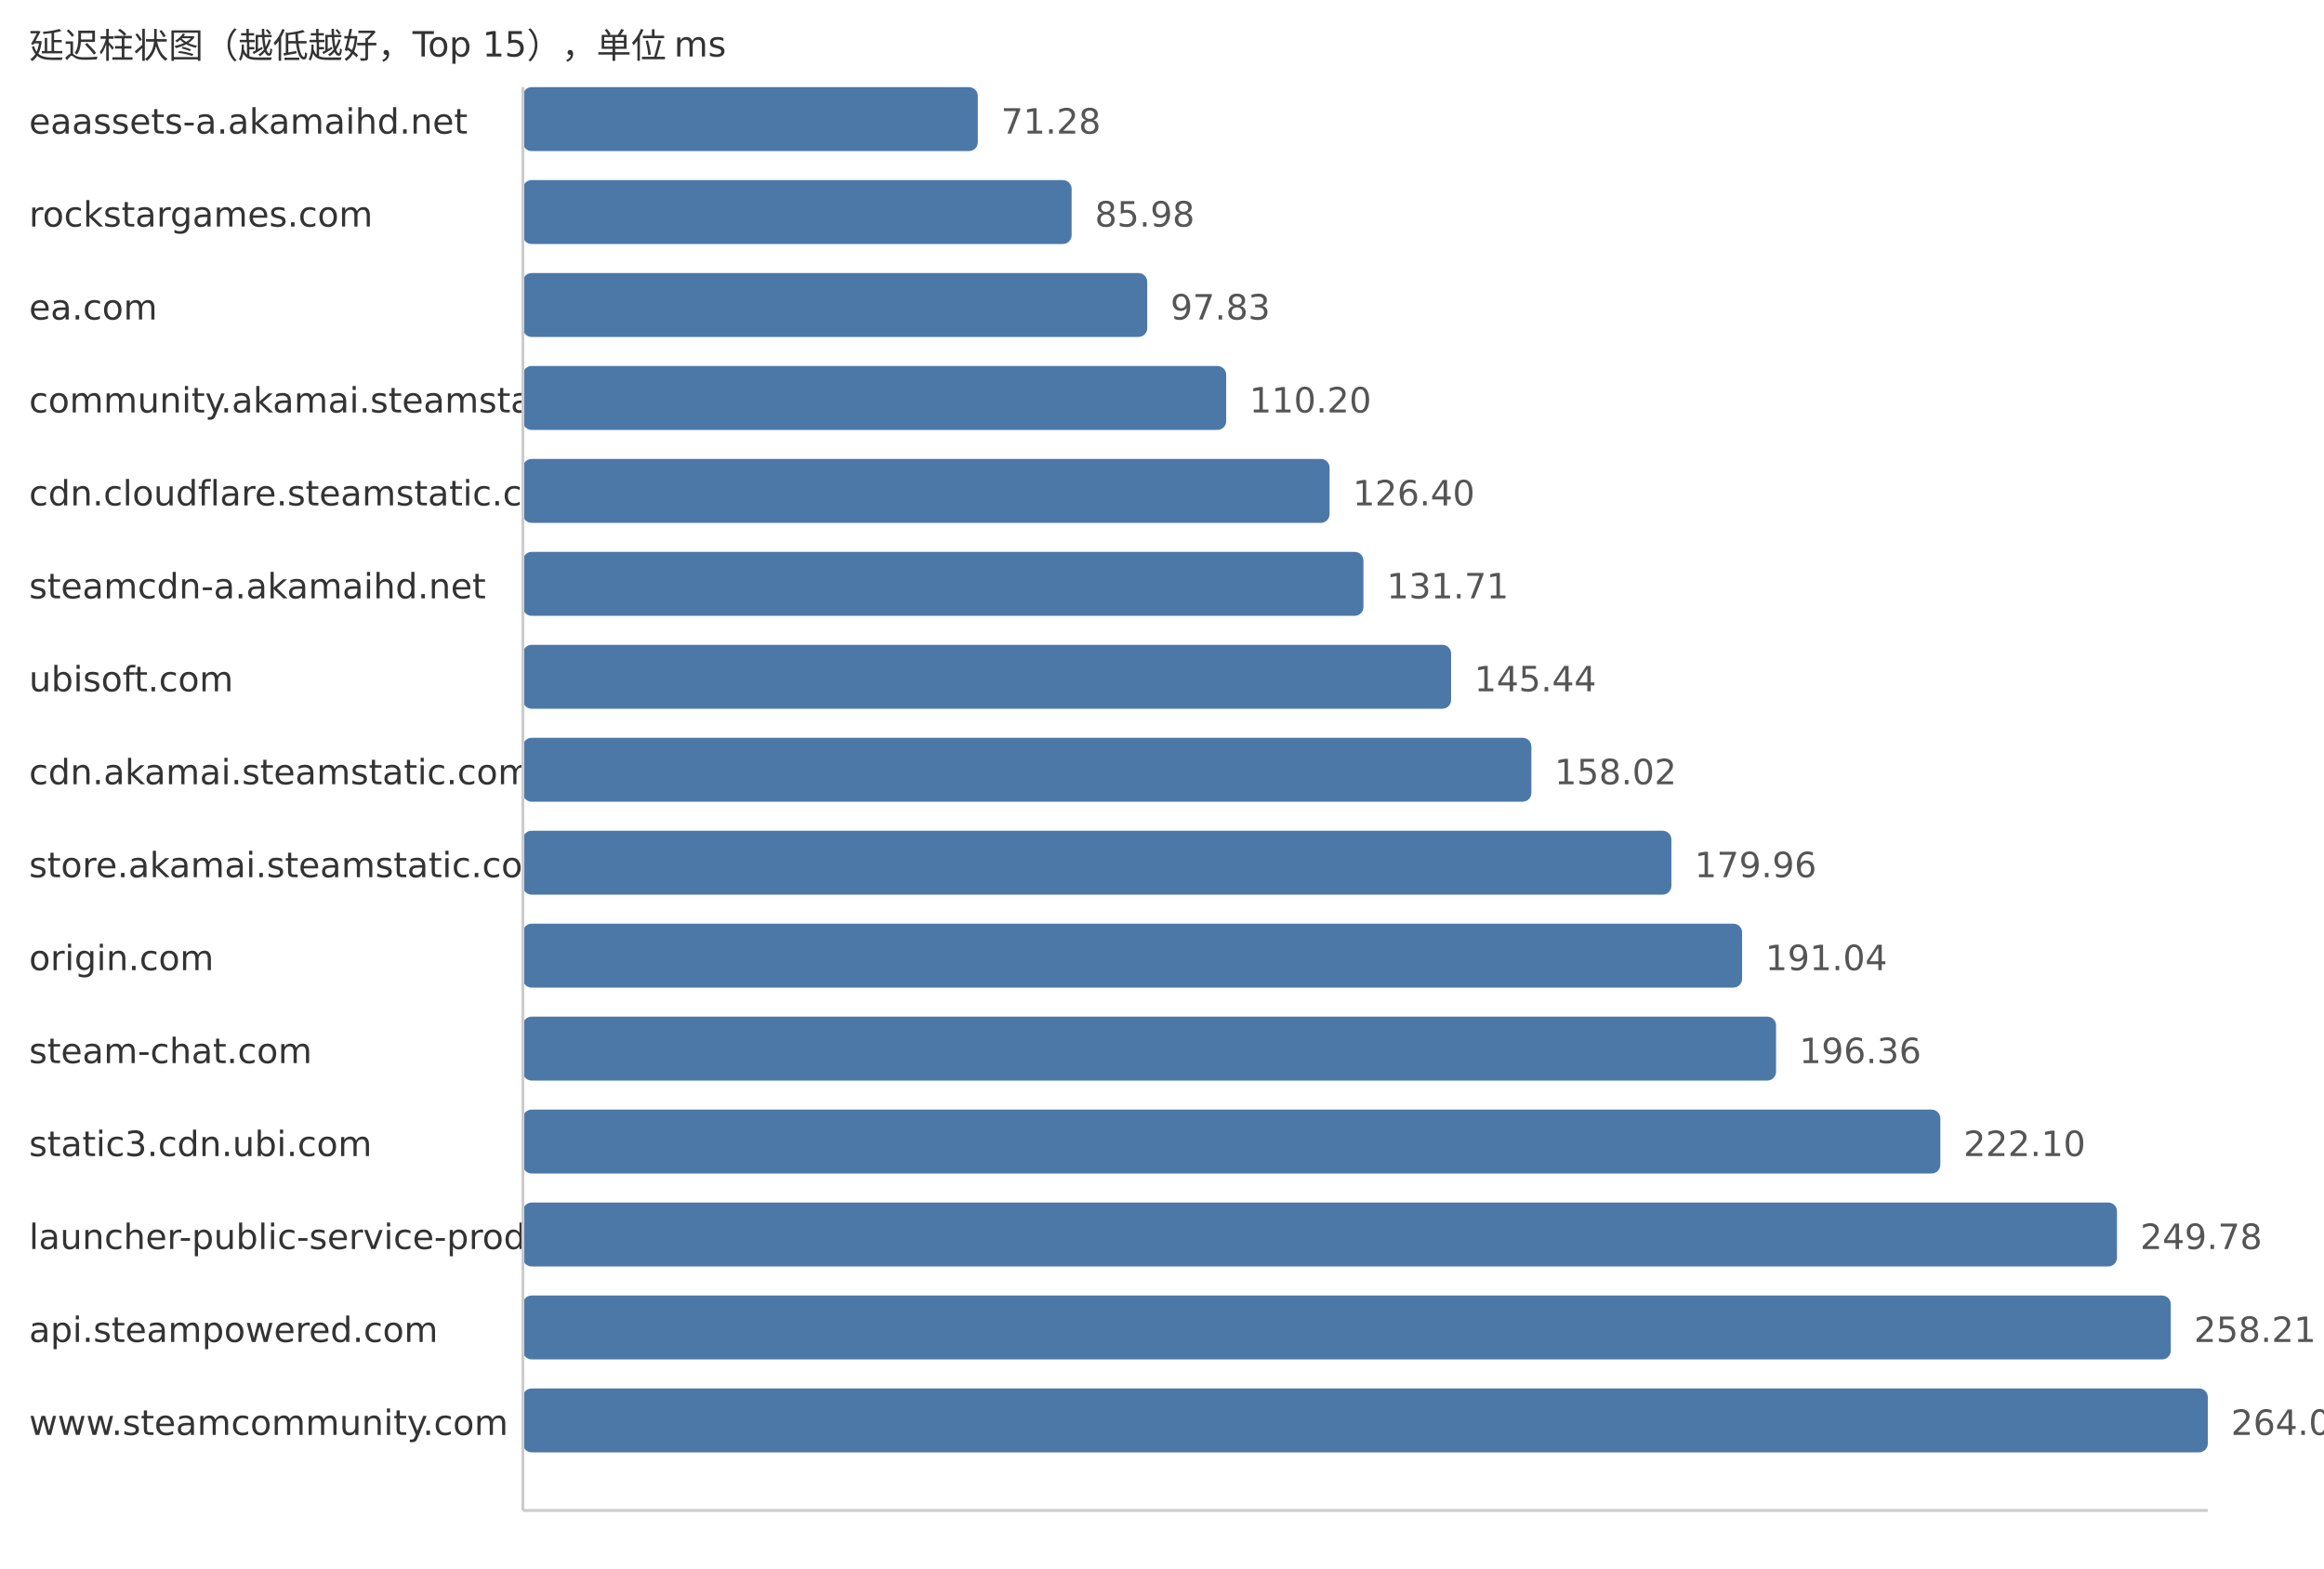
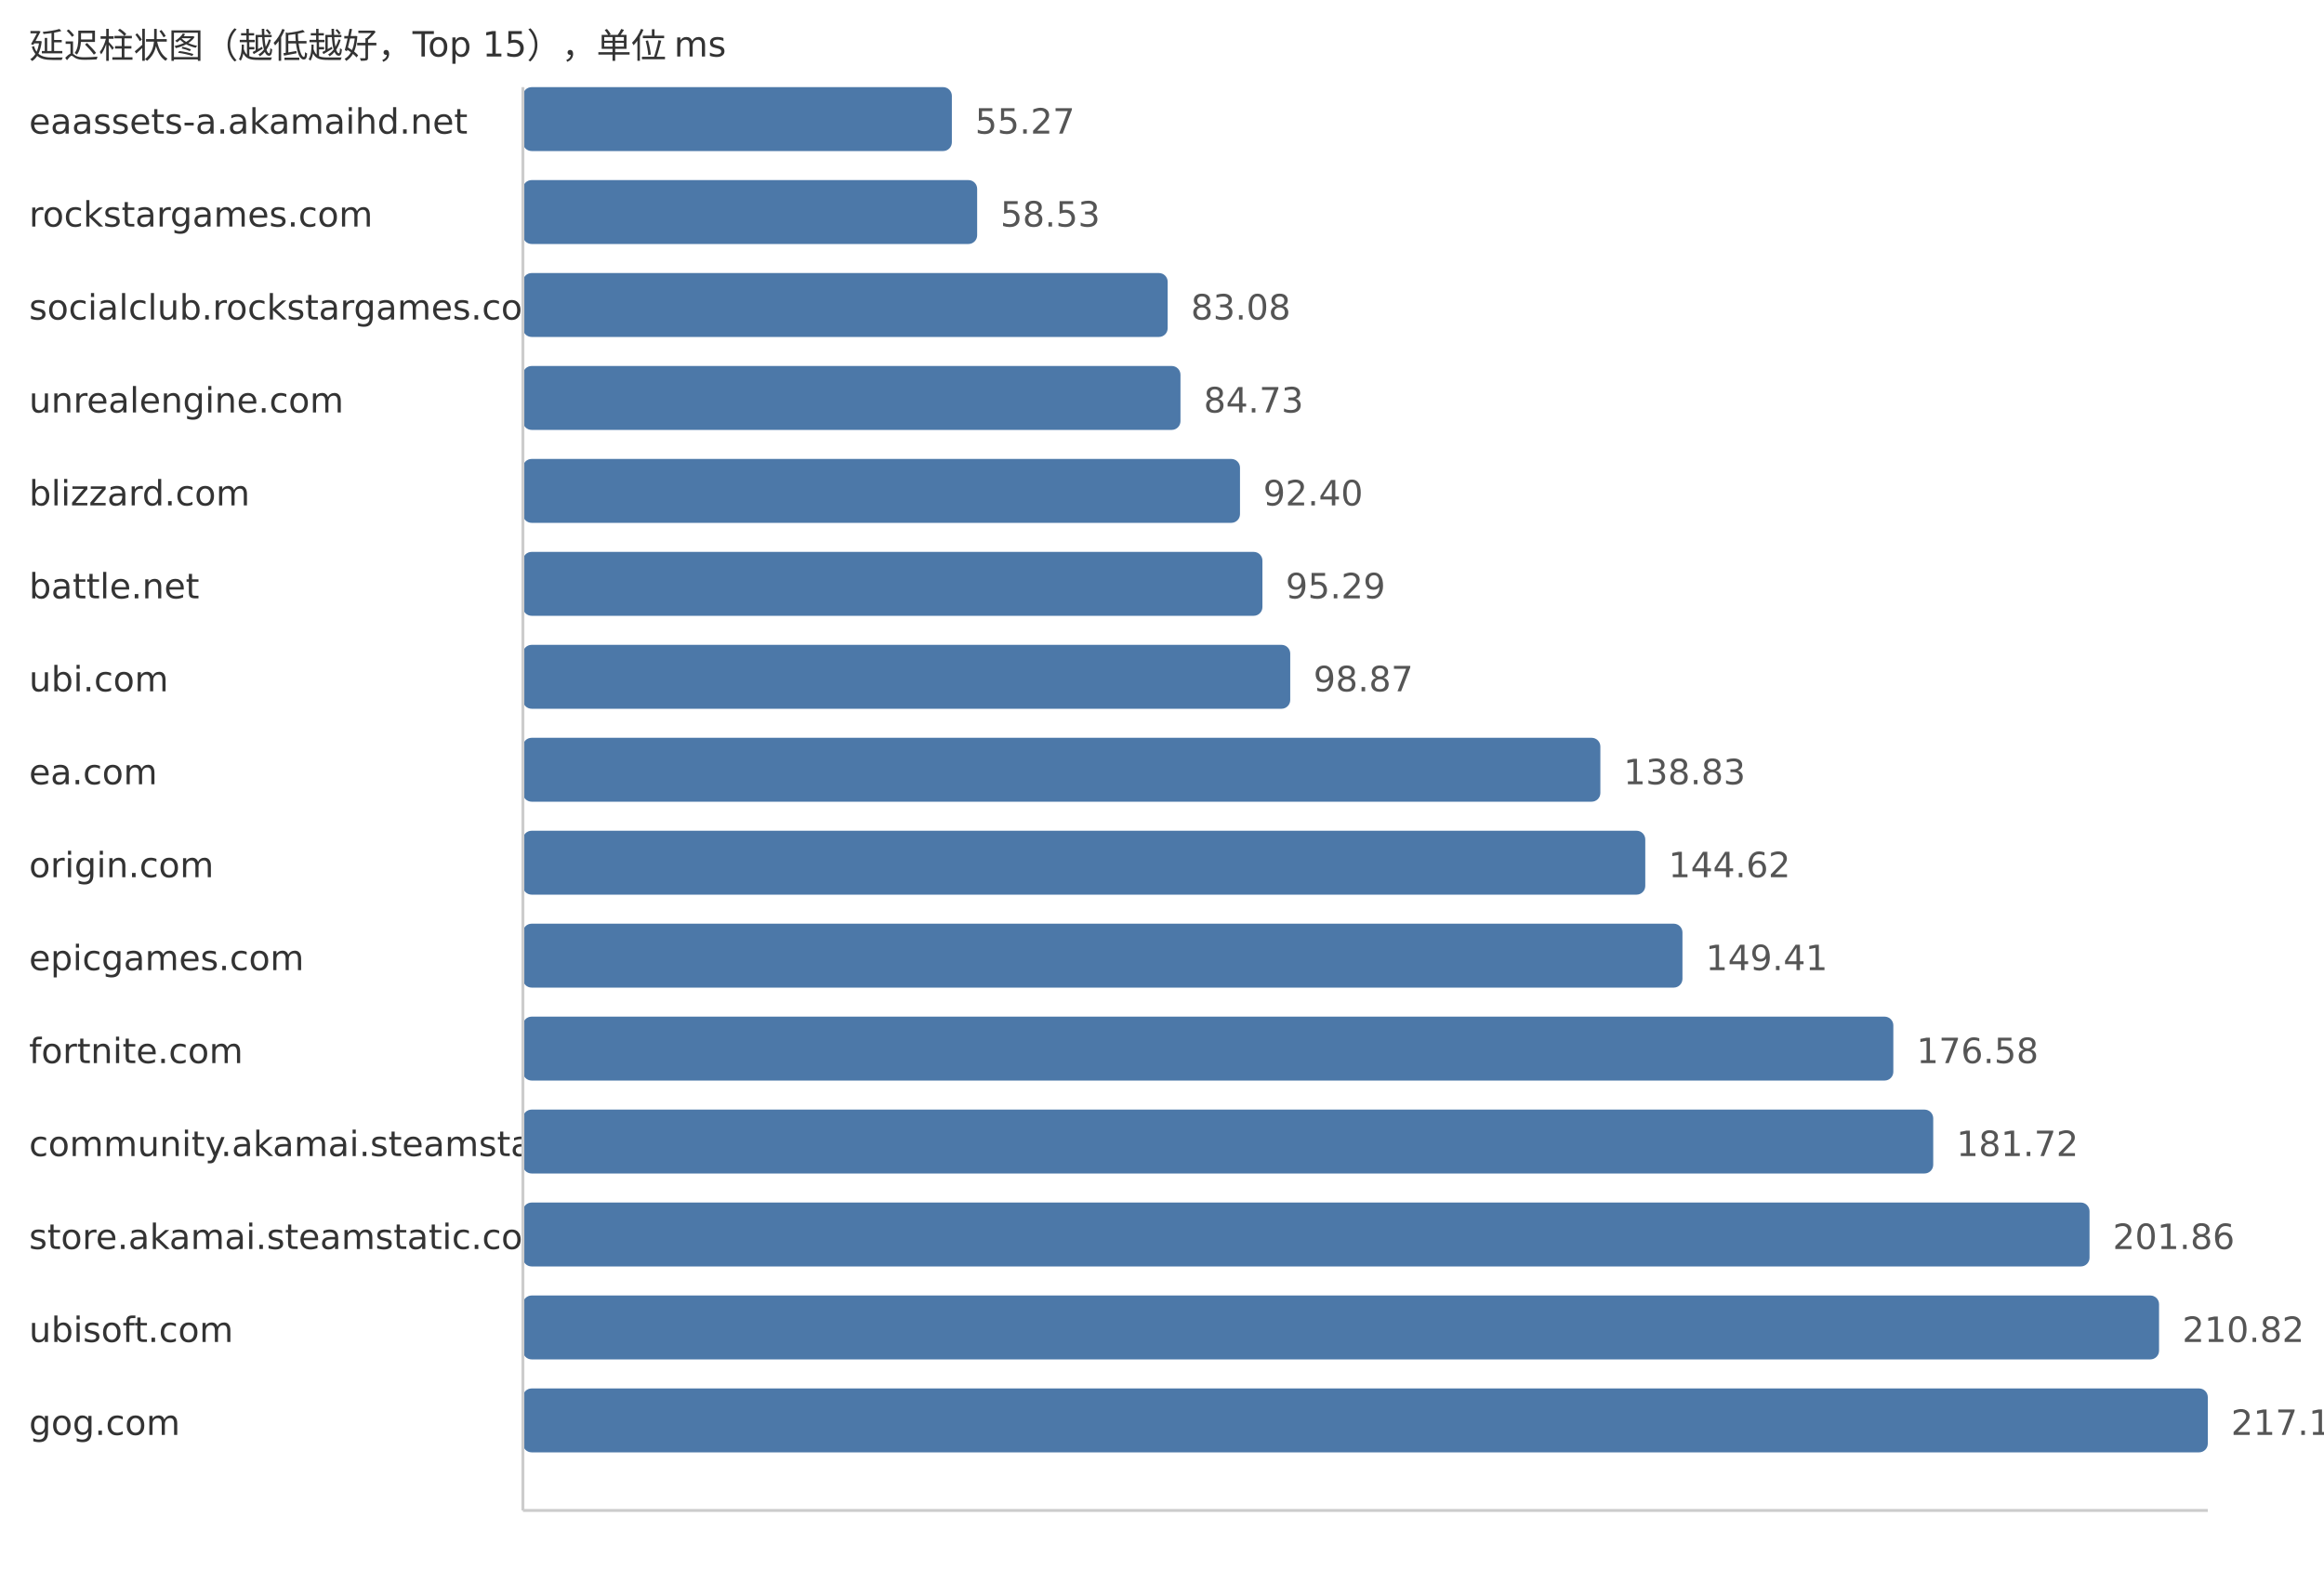
<svg xmlns="http://www.w3.org/2000/svg" width="800" height="540">
  <style> .label{font-family:DejaVu Sans,Verdana,Geneva,sans-serif;font-size:12px;fill:#333} .value{font-family:DejaVu Sans,Verdana,Geneva,sans-serif;font-size:12px;fill:#555} </style>
  <text x="10" y="20" class="label">延迟柱状图（越低越好，Top 15），单位 ms</text>
  <text x="10" y="46" class="label">eaassets-a.akamaihd.net</text>
-   <rect x="180" y="30" width="156.59" height="22" fill="#4c78a8" rx="3" />
-   <text x="344.59" y="46" class="value">71.28</text>
+   <rect x="180" y="30" width="147.66" height="22" fill="#4c78a8" rx="3" />
+   <text x="335.66" y="46" class="value">55.27</text>
  <text x="10" y="78" class="label">rockstargames.com</text>
-   <rect x="180" y="62" width="188.89" height="22" fill="#4c78a8" rx="3" />
-   <text x="376.89" y="78" class="value">85.98</text>
-   <text x="10" y="110" class="label">ea.com</text>
-   <rect x="180" y="94" width="214.92" height="22" fill="#4c78a8" rx="3" />
-   <text x="402.92" y="110" class="value">97.83</text>
-   <text x="10" y="142" class="label">community.akamai.steamstatic.com</text>
-   <rect x="180" y="126" width="242.1" height="22" fill="#4c78a8" rx="3" />
-   <text x="430.1" y="142" class="value">110.20</text>
-   <text x="10" y="174" class="label">cdn.cloudflare.steamstatic.com</text>
-   <rect x="180" y="158" width="277.69" height="22" fill="#4c78a8" rx="3" />
-   <text x="465.69" y="174" class="value">126.40</text>
-   <text x="10" y="206" class="label">steamcdn-a.akamaihd.net</text>
-   <rect x="180" y="190" width="289.35" height="22" fill="#4c78a8" rx="3" />
-   <text x="477.35" y="206" class="value">131.71</text>
-   <text x="10" y="238" class="label">ubisoft.com</text>
-   <rect x="180" y="222" width="319.52" height="22" fill="#4c78a8" rx="3" />
-   <text x="507.52" y="238" class="value">145.44</text>
-   <text x="10" y="270" class="label">cdn.akamai.steamstatic.com</text>
-   <rect x="180" y="254" width="347.15" height="22" fill="#4c78a8" rx="3" />
-   <text x="535.15" y="270" class="value">158.02</text>
-   <text x="10" y="302" class="label">store.akamai.steamstatic.com</text>
-   <rect x="180" y="286" width="395.35" height="22" fill="#4c78a8" rx="3" />
-   <text x="583.35" y="302" class="value">179.96</text>
-   <text x="10" y="334" class="label">origin.com</text>
-   <rect x="180" y="318" width="419.69" height="22" fill="#4c78a8" rx="3" />
-   <text x="607.69" y="334" class="value">191.04</text>
-   <text x="10" y="366" class="label">steam-chat.com</text>
-   <rect x="180" y="350" width="431.38" height="22" fill="#4c78a8" rx="3" />
-   <text x="619.38" y="366" class="value">196.36</text>
-   <text x="10" y="398" class="label">static3.cdn.ubi.com</text>
-   <rect x="180" y="382" width="487.93" height="22" fill="#4c78a8" rx="3" />
-   <text x="675.93" y="398" class="value">222.10</text>
-   <text x="10" y="430" class="label">launcher-public-service-prod06.ol.epicgames.com</text>
-   <rect x="180" y="414" width="548.74" height="22" fill="#4c78a8" rx="3" />
-   <text x="736.74" y="430" class="value">249.78</text>
-   <text x="10" y="462" class="label">api.steampowered.com</text>
-   <rect x="180" y="446" width="567.26" height="22" fill="#4c78a8" rx="3" />
-   <text x="755.26" y="462" class="value">258.21</text>
-   <text x="10" y="494" class="label">www.steamcommunity.com</text>
+   <rect x="180" y="62" width="156.37" height="22" fill="#4c78a8" rx="3" />
+   <text x="344.37" y="78" class="value">58.53</text>
+   <text x="10" y="110" class="label">socialclub.rockstargames.com</text>
+   <rect x="180" y="94" width="221.95" height="22" fill="#4c78a8" rx="3" />
+   <text x="409.95" y="110" class="value">83.08</text>
+   <text x="10" y="142" class="label">unrealengine.com</text>
+   <rect x="180" y="126" width="226.36" height="22" fill="#4c78a8" rx="3" />
+   <text x="414.36" y="142" class="value">84.73</text>
+   <text x="10" y="174" class="label">blizzard.com</text>
+   <rect x="180" y="158" width="246.85" height="22" fill="#4c78a8" rx="3" />
+   <text x="434.85" y="174" class="value">92.40</text>
+   <text x="10" y="206" class="label">battle.net</text>
+   <rect x="180" y="190" width="254.57" height="22" fill="#4c78a8" rx="3" />
+   <text x="442.57" y="206" class="value">95.29</text>
+   <text x="10" y="238" class="label">ubi.com</text>
+   <rect x="180" y="222" width="264.14" height="22" fill="#4c78a8" rx="3" />
+   <text x="452.14" y="238" class="value">98.87</text>
+   <text x="10" y="270" class="label">ea.com</text>
+   <rect x="180" y="254" width="370.9" height="22" fill="#4c78a8" rx="3" />
+   <text x="558.9" y="270" class="value">138.83</text>
+   <text x="10" y="302" class="label">origin.com</text>
+   <rect x="180" y="286" width="386.36" height="22" fill="#4c78a8" rx="3" />
+   <text x="574.36" y="302" class="value">144.62</text>
+   <text x="10" y="334" class="label">epicgames.com</text>
+   <rect x="180" y="318" width="399.16" height="22" fill="#4c78a8" rx="3" />
+   <text x="587.16" y="334" class="value">149.41</text>
+   <text x="10" y="366" class="label">fortnite.com</text>
+   <rect x="180" y="350" width="471.75" height="22" fill="#4c78a8" rx="3" />
+   <text x="659.75" y="366" class="value">176.58</text>
+   <text x="10" y="398" class="label">community.akamai.steamstatic.com</text>
+   <rect x="180" y="382" width="485.48" height="22" fill="#4c78a8" rx="3" />
+   <text x="673.48" y="398" class="value">181.72</text>
+   <text x="10" y="430" class="label">store.akamai.steamstatic.com</text>
+   <rect x="180" y="414" width="539.29" height="22" fill="#4c78a8" rx="3" />
+   <text x="727.29" y="430" class="value">201.86</text>
+   <text x="10" y="462" class="label">ubisoft.com</text>
+   <rect x="180" y="446" width="563.22" height="22" fill="#4c78a8" rx="3" />
+   <text x="751.22" y="462" class="value">210.82</text>
+   <text x="10" y="494" class="label">gog.com</text>
  <rect x="180" y="478" width="580.0" height="22" fill="#4c78a8" rx="3" />
-   <text x="768.0" y="494" class="value">264.01</text>
+   <text x="768.0" y="494" class="value">217.10</text>
  <line x1="180" y1="30" x2="180" y2="520" stroke="#ccc" />
  <line x1="180" y1="520" x2="760" y2="520" stroke="#ccc" />
</svg>
